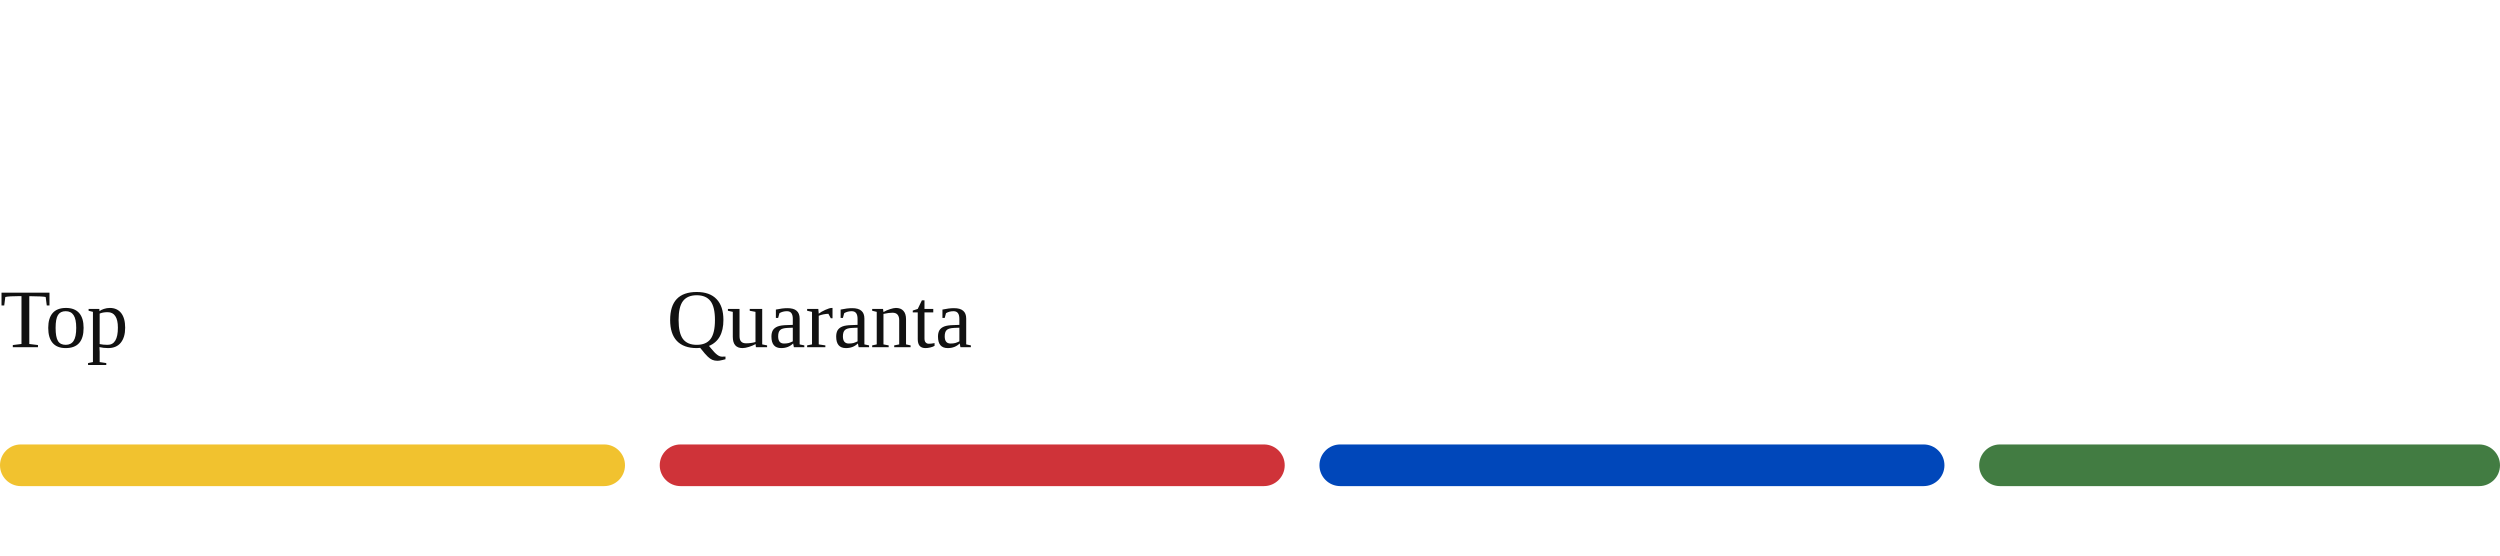
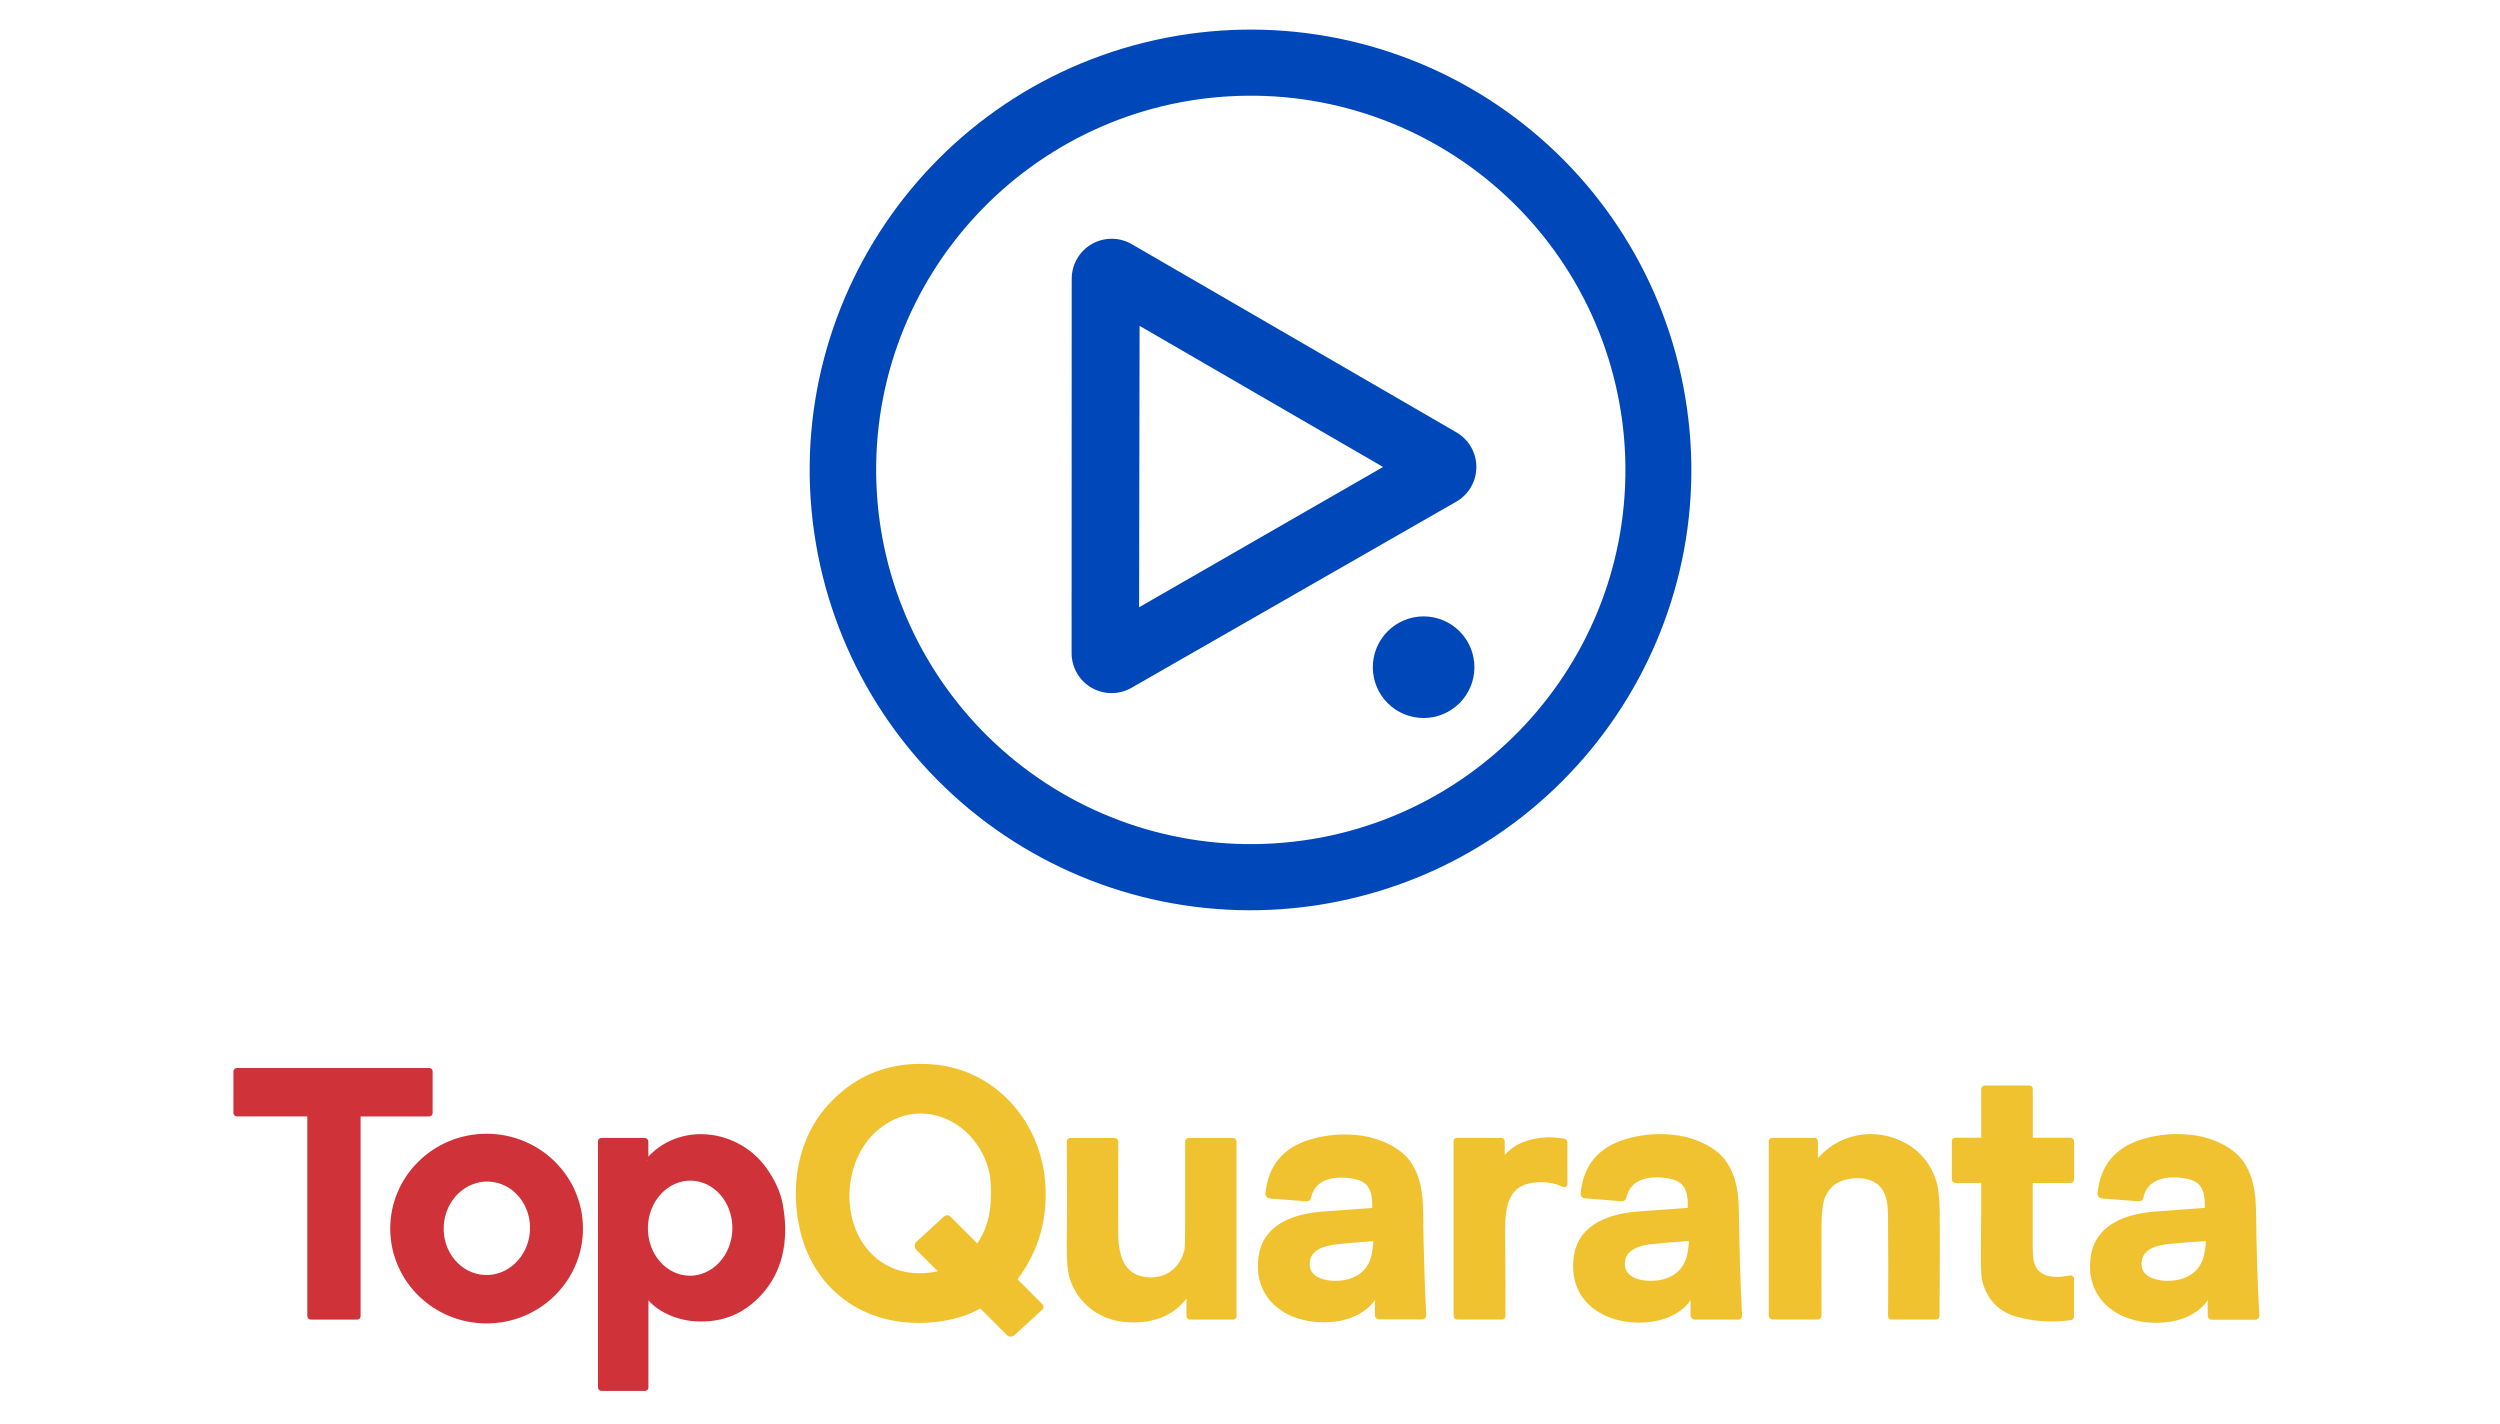
- <svg xmlns="http://www.w3.org/2000/svg" viewBox="0 0 360 80" role="img" aria-label="TopQuaranta">
-   <style>
-     .logo-top {
-       fill: var(--mm-color-black, #111111);
-       font-family: var(--mm-font-display, "Playfair Display", Georgia, serif);
-       font-weight: var(--mm-weight-bold, 700);
-       font-size: var(--mm-text-5xl, 3rem);
-     }
-     .logo-quaranta {
-       fill: var(--mm-color-black, #111111);
-       font-family: var(--mm-font-display, "Playfair Display", Georgia, serif);
-       font-weight: var(--mm-weight-bold, 700);
-       font-size: var(--mm-text-5xl, 3rem);
-     }
-     .logo-bar-1 { fill: var(--mm-color-yellow, #f1c22f); }
-     .logo-bar-2 { fill: var(--mm-color-red, #cf3339); }
-     .logo-bar-3 { fill: var(--mm-color-blue, #0047ba); }
-     .logo-bar-4 { fill: var(--mm-color-green, #427c42); }
-   </style>
-   <text class="logo-top" x="0" y="50">Top</text>
-   <text class="logo-quaranta" x="96" y="50">Quaranta</text>
-   <rect class="logo-bar-1" x="0" y="64" width="90" height="6" rx="3" />
-   <rect class="logo-bar-2" x="95" y="64" width="90" height="6" rx="3" />
-   <rect class="logo-bar-3" x="190" y="64" width="90" height="6" rx="3" />
-   <rect class="logo-bar-4" x="285" y="64" width="75" height="6" rx="3" />
+ <svg xmlns="http://www.w3.org/2000/svg" version="1.1" viewBox="0 200 1080 615" preserveAspectRatio="xMidYMid meet" xml:space="preserve" id="svg36" style="color:#cf3339" shape-rendering="geometricPrecision" width="1080" height="615">
+   <defs id="defs1">
+ </defs>
+   <g transform="matrix(1 0 0 1 540 540)" id="d71c0157-3078-43e4-8a8b-6ed37be1d707">
+ </g>
+   <g transform="matrix(1 0 0 1 398.18 718.1)" id="g2" style="stroke:currentColor;stroke-opacity:1">
+     <path style="stroke:#f1c22f;stroke-width:2;stroke-dasharray:none;stroke-linecap:butt;stroke-dashoffset:0;stroke-linejoin:miter;stroke-miterlimit:4;fill:none;fill-rule:nonzero;opacity:1;stroke-opacity:1" transform=" translate(-370.19, -690.11)" d="M 410.6 724.32 Q 424.77 705.53 422.41 681.53 C 419.94 656.34 401.09 635.24 375.65 632.89 Q 348.83 630.42 331.15 649.25 C 317.39 663.92 314.21 684.71 318.69 703.6 C 324.01 726.02 341.73 740.95 364.98 742.39 C 374.93 743 386.54 741.3 395.12 736.36 C 395.451 736.169 395.868 736.223 396.14 736.49 L 407.73 748.08 C 408.224 748.57 409.012 748.588 409.52 748.12 L 421.62 737.02 C 421.742 736.909 421.813 736.752 421.815 736.585 C 421.817 736.419 421.75 736.258 421.63 736.14 L 410.66 725.16 C 410.43 724.932 410.405 724.572 410.6 724.32" stroke-linecap="round" id="path2" />
+   </g>
+   <g transform="matrix(1 0 0 1 143.86 715.71)" id="g3" style="stroke:currentColor;stroke-opacity:1">
+     <path style="stroke:#cf3339;stroke-width:2;stroke-dasharray:none;stroke-linecap:butt;stroke-dashoffset:0;stroke-linejoin:miter;stroke-miterlimit:4;fill:none;fill-rule:nonzero;opacity:1;stroke-opacity:1" transform=" translate(-115.86, -687.71)" d="M 126.78 653.79 C 126.78 653.66 126.832 653.535 126.924 653.444 C 127.015 653.352 127.14 653.3 127.27 653.3 L 157.4 653.3 C 157.671 653.3 157.89 653.081 157.89 652.81 L 157.89 634.86 C 157.89 634.589 157.671 634.37 157.4 634.37 L 74.32 634.37 C 74.19 634.37 74.065 634.422 73.974 634.514 C 73.882 634.605 73.83 634.73 73.83 634.86 L 73.83 652.79 C 73.83 652.92 73.882 653.045 73.974 653.136 C 74.065 653.228 74.19 653.28 74.32 653.28 L 105.27 653.28 C 105.4 653.28 105.525 653.332 105.616 653.424 C 105.708 653.515 105.76 653.64 105.76 653.77 L 105.76 740.57 C 105.76 740.841 105.979 741.06 106.25 741.06 L 126.29 741.06 C 126.561 741.06 126.78 740.841 126.78 740.57 L 126.78 653.79" stroke-linecap="round" id="path3" />
+   </g>
+   <g transform="matrix(1 0 0 1 869.61 720.17)" id="g4" style="stroke:currentColor;stroke-opacity:1">
+     <path style="stroke:#f1c22f;stroke-width:2;stroke-dasharray:none;stroke-linecap:butt;stroke-dashoffset:0;stroke-linejoin:miter;stroke-miterlimit:4;fill:none;fill-rule:nonzero;opacity:1;stroke-opacity:1" transform=" translate(-841.61, -692.17)" d="M 866.98 724.43 C 866.981 724.278 866.912 724.133 866.793 724.038 C 866.674 723.943 866.519 723.906 866.37 723.94 C 861.53 725.05 854.76 725.22 851.45 721.08 C 849.24 718.31 849.16 714.24 849.13 710.5 Q 849.09 702.11 849.13 682.62 C 849.13 682.469 849.191 682.324 849.3 682.217 C 849.409 682.11 849.556 682.05 849.71 682.05 L 866.54 682.05 C 866.794 682.05 867 681.844 867 681.59 L 867 665.08 C 867 664.929 866.94 664.784 866.833 664.677 C 866.726 664.57 866.581 664.51 866.43 664.51 L 849.78 664.51 C 849.618 664.51 849.463 664.446 849.349 664.331 C 849.234 664.217 849.17 664.062 849.17 663.9 L 849.17 642.4 C 849.17 642.14 848.96 641.93 848.7 641.93 L 829.45 641.93 C 829.301 641.93 829.159 641.989 829.054 642.094 C 828.949 642.199 828.89 642.341 828.89 642.49 L 828.89 663.88 C 828.89 664.228 828.603 664.51 828.25 664.51 L 816.55 664.51 C 816.362 664.51 816.21 664.667 816.21 664.86 L 816.21 681.46 C 816.21 681.791 816.479 682.06 816.81 682.06 L 827.94 682.06 C 828.45 682.06 828.865 682.47 828.87 682.98 Q 828.92 697.15 828.74 711.03 Q 828.59 722.76 829.37 725.51 Q 832.55 736.75 843.27 739.8 Q 854.39 742.96 866.43 741.32 C 866.743 741.28 866.978 741.011 866.98 740.69 L 866.98 724.43" stroke-linecap="round" id="path4" />
+   </g>
+   <g transform="matrix(1 0 0 1 210.21 730.75)" id="g5" style="stroke:currentColor;stroke-opacity:1">
+     <path style="stroke:#cf3339;stroke-width:2;stroke-dasharray:none;stroke-linecap:butt;stroke-dashoffset:0;stroke-linejoin:miter;stroke-miterlimit:4;fill:none;fill-rule:nonzero;opacity:1;stroke-opacity:1" transform=" translate(-182.21, -702.75)" d="M 222.84 702.679 C 222.801 680.604 204.579 662.741 182.14 662.78 C 159.701 662.819 141.542 680.746 141.58 702.821 C 141.619 724.896 159.841 742.759 182.28 742.72 C 204.719 742.681 222.878 724.754 222.84 702.679" stroke-linecap="round" id="path5" />
+   </g>
+   <g transform="matrix(1 0 0 1 298.76 745.42)" id="g6" style="stroke:currentColor;stroke-opacity:1">
+     <path style="stroke:#cf3339;stroke-width:2;stroke-dasharray:none;stroke-linecap:butt;stroke-dashoffset:0;stroke-linejoin:miter;stroke-miterlimit:4;fill:none;fill-rule:nonzero;opacity:1;stroke-opacity:1" transform=" translate(-270.76, -717.42)" d="M 251.07 673.45 L 251.07 665.2 C 251.07 664.863 250.797 664.59 250.46 664.59 L 231.7 664.59 C 231.49 664.59 231.32 664.76 231.32 664.97 L 231.32 771.36 C 231.32 771.647 231.557 771.88 231.85 771.88 L 250.65 771.88 C 250.775 771.88 250.894 771.83 250.982 771.742 C 251.07 771.654 251.12 771.535 251.12 771.41 L 251.12 731.52 C 251.121 731.409 251.194 731.31 251.299 731.278 C 251.404 731.245 251.514 731.287 251.57 731.38 C 255.72 737.65 264.57 741.2 271.74 741.76 Q 289.87 743.19 301.49 729.18 C 310.11 718.8 311.6 705.3 309.11 692.18 Q 307.69 684.73 302.23 677.1 C 290.35 660.49 265.18 657.46 251.64 673.66 C 251.554 673.768 251.409 673.808 251.279 673.761 C 251.15 673.713 251.065 673.588 251.07 673.45" stroke-linecap="round" id="path6" />
+   </g>
+   <g transform="matrix(1 0 0 1 579.77 730.38)" id="g7" style="stroke:currentColor;stroke-opacity:1">
+     <path style="stroke:#f1c22f;stroke-width:2;stroke-dasharray:none;stroke-linecap:butt;stroke-dashoffset:0;stroke-linejoin:miter;stroke-miterlimit:4;fill:none;fill-rule:nonzero;opacity:1;stroke-opacity:1" transform=" translate(-551.78, -702.38)" d="M 566.98 731.24 L 566.96 740.11 C 566.96 740.333 567.047 740.546 567.203 740.704 C 567.359 740.862 567.57 740.95 567.79 740.95 L 586.47 740.97 C 586.656 740.97 586.833 740.894 586.962 740.76 C 587.09 740.626 587.158 740.445 587.15 740.26 Q 586.12 720.63 585.81 696.07 C 585.72 688.24 584.97 680.81 580.5 674.41 C 576.41 668.53 567.78 664.78 560.77 663.7 Q 549.27 661.95 538.34 665.21 Q 521.31 670.29 519.67 687.7 C 519.645 687.954 519.723 688.207 519.887 688.403 C 520.05 688.598 520.286 688.72 520.54 688.74 L 536.47 689.99 C 536.893 690.025 537.277 689.744 537.37 689.33 C 539.43 679.91 548.85 678.83 556.76 680.22 C 564.6 681.61 565.97 686.65 565.81 693.94 C 565.801 694.418 565.427 694.809 564.95 694.84 Q 557.6 695.39 543.75 696.37 C 532.15 697.2 518.8 701.14 516.74 714.68 C 514.08 732.18 527.6 742.26 543.8 742.23 Q 556.12 742.21 563.22 735.4 C 564.63 734.04 565.44 732.36 566.49 731.07 C 566.566 730.98 566.691 730.945 566.802 730.984 C 566.912 731.022 566.983 731.125 566.98 731.24" stroke-linecap="round" id="path7" />
+   </g>
+   <g transform="matrix(1 0 0 1 716.07 730.37)" id="g8" style="stroke:currentColor;stroke-opacity:1">
+     <path style="stroke:#f1c22f;stroke-width:2;stroke-dasharray:none;stroke-linecap:butt;stroke-dashoffset:0;stroke-linejoin:miter;stroke-miterlimit:4;fill:none;fill-rule:nonzero;opacity:1;stroke-opacity:1" transform=" translate(-688.06, -702.37)" d="M 703.32 731.33 L 703.31 740.22 C 703.31 740.443 703.397 740.656 703.553 740.814 C 703.709 740.972 703.92 741.06 704.14 741.06 L 722.89 741.08 C 723.077 741.08 723.257 741.003 723.386 740.867 C 723.514 740.731 723.581 740.547 723.57 740.36 Q 722.52 720.66 722.2 696.01 C 722.1 688.15 721.35 680.7 716.86 674.27 C 712.75 668.38 704.08 664.61 697.04 663.54 Q 685.5 661.79 674.53 665.07 Q 657.45 670.18 655.81 687.65 C 655.785 687.905 655.865 688.16 656.03 688.356 C 656.196 688.552 656.434 688.672 656.69 688.69 L 672.67 689.94 C 673.093 689.975 673.477 689.694 673.57 689.28 C 675.64 679.82 685.1 678.73 693.03 680.12 C 700.9 681.51 702.28 686.57 702.12 693.88 C 702.116 694.362 701.741 694.759 701.26 694.79 Q 693.88 695.34 679.99 696.34 C 668.34 697.18 654.95 701.14 652.89 714.73 C 650.23 732.3 663.8 742.41 680.07 742.37 Q 692.43 742.34 699.55 735.5 C 700.97 734.13 701.78 732.44 702.83 731.16 C 702.906 731.07 703.031 731.035 703.142 731.074 C 703.252 731.112 703.323 731.215 703.32 731.33" stroke-linecap="round" id="path8" />
+   </g>
+   <g transform="matrix(1 0 0 1 801.08 729.99)" id="g9" style="stroke:currentColor;stroke-opacity:1">
+     <path style="stroke:#f1c22f;stroke-width:2;stroke-dasharray:none;stroke-linecap:butt;stroke-dashoffset:0;stroke-linejoin:miter;stroke-miterlimit:4;fill:none;fill-rule:nonzero;opacity:1;stroke-opacity:1" transform=" translate(-773.08, -701.99)" d="M 756.33 674.61 L 756.33 664.98 C 756.33 664.866 756.286 664.757 756.207 664.676 C 756.128 664.595 756.021 664.55 755.91 664.55 L 737.62 664.55 C 737.482 664.55 737.35 664.606 737.252 664.705 C 737.155 664.805 737.1 664.939 737.1 665.08 L 737.1 740.32 C 737.1 740.723 737.422 741.05 737.82 741.05 L 757.21 741.05 C 757.586 741.05 757.89 740.746 757.89 740.37 Q 757.82 714.45 757.89 701.85 Q 757.95 692.21 759.64 688.49 Q 762.84 681.43 770.91 680.26 Q 777.68 679.27 782.2 681.81 C 787.79 684.96 788.57 691.26 788.62 697.27 Q 788.83 720.8 788.64 740.62 C 788.64 740.734 788.685 740.843 788.766 740.924 C 788.847 741.005 788.956 741.05 789.07 741.05 L 808.47 741.05 C 808.691 741.05 808.87 740.871 808.87 740.65 Q 809.1 706.51 808.96 696.01 Q 808.83 686.56 807.5 682.45 Q 804.16 672.13 795.33 667.05 C 782.25 659.51 765.91 662.45 756.67 674.73 C 756.62 674.795 756.534 674.82 756.457 674.793 C 756.38 674.765 756.329 674.692 756.33 674.61" stroke-linecap="round" id="path9" />
+   </g>
+   <g transform="matrix(1 0 0 1 939.45 730.41)" id="g10" style="stroke:currentColor;stroke-opacity:1">
+     <path style="stroke:#f1c22f;stroke-width:2;stroke-dasharray:none;stroke-linecap:butt;stroke-dashoffset:0;stroke-linejoin:miter;stroke-miterlimit:4;fill:none;fill-rule:nonzero;opacity:1;stroke-opacity:1" transform=" translate(-911.44, -702.42)" d="M 926.72 731.39 L 926.72 740.3 C 926.72 740.764 927.092 741.14 927.55 741.14 L 946.33 741.14 C 946.517 741.14 946.697 741.063 946.826 740.927 C 946.954 740.791 947.021 740.607 947.01 740.42 Q 945.94 720.69 945.6 696.01 C 945.49 688.14 944.73 680.68 940.23 674.25 C 936.11 668.35 927.43 664.59 920.38 663.52 Q 908.82 661.78 897.84 665.07 Q 880.74 670.2 879.11 687.7 C 879.085 687.955 879.165 688.21 879.33 688.406 C 879.496 688.602 879.734 688.722 879.99 688.74 L 896 689.98 C 896.422 690.014 896.806 689.728 896.9 689.31 C 898.96 679.84 908.43 678.74 916.38 680.13 C 924.26 681.51 925.64 686.58 925.49 693.9 C 925.486 694.378 925.112 694.774 924.63 694.81 Q 917.24 695.37 903.33 696.38 C 891.67 697.23 878.26 701.21 876.21 714.82 C 873.56 732.41 887.16 742.52 903.45 742.47 Q 915.83 742.43 922.95 735.57 C 924.37 734.2 925.18 732.51 926.23 731.22 C 926.306 731.13 926.431 731.095 926.542 731.134 C 926.652 731.172 926.723 731.275 926.72 731.39" stroke-linecap="round" id="path10" />
+   </g>
+   <g transform="matrix(1 0 0 1 497.49 731.45)" id="g11" style="stroke:currentColor;stroke-opacity:1">
+     <path style="stroke:#f1c22f;stroke-width:2;stroke-dasharray:none;stroke-linecap:butt;stroke-dashoffset:0;stroke-linejoin:miter;stroke-miterlimit:4;fill:none;fill-rule:nonzero;opacity:1;stroke-opacity:1" transform=" translate(-469.49, -703.45)" d="M 485.55 730.82 L 485.55 740.47 C 485.55 740.796 485.814 741.06 486.14 741.06 L 504.77 741.06 C 505.002 741.06 505.19 740.876 505.19 740.65 L 505.19 665.07 C 505.19 664.948 505.142 664.831 505.055 664.745 C 504.969 664.658 504.852 664.61 504.73 664.61 L 485.57 664.61 C 485.414 664.61 485.263 664.672 485.153 664.783 C 485.042 664.893 484.98 665.044 484.98 665.2 Q 484.95 669.39 484.97 703.01 Q 484.97 711.07 484.6 712.48 C 482.46 720.72 475.84 725.44 467.7 724.78 C 456.33 723.85 454.1 714.08 454.08 704.49 Q 454.02 682.52 454.09 665.22 C 454.09 664.883 453.817 664.61 453.48 664.61 L 434.36 664.61 C 434.226 664.61 434.097 664.664 434.003 664.76 C 433.909 664.856 433.857 664.986 433.86 665.12 Q 434.03 696.68 433.85 709.73 Q 433.7 720.12 435.28 724.65 C 438.63 734.27 447.13 740.94 457.35 742.04 C 468.53 743.24 478.71 740.2 485.02 730.66 C 485.091 730.555 485.222 730.508 485.344 730.545 C 485.465 730.582 485.549 730.693 485.55 730.82" stroke-linecap="round" id="path11" />
+   </g>
+   <g transform="matrix(1 0 0 1 652.53 730.44)" id="g12" style="stroke:currentColor;stroke-opacity:1">
+     <path style="stroke:#f1c22f;stroke-width:2;stroke-dasharray:none;stroke-linecap:butt;stroke-dashoffset:0;stroke-linejoin:miter;stroke-miterlimit:4;fill:none;fill-rule:nonzero;opacity:1;stroke-opacity:1" transform=" translate(-624.53, -702.45)" d="M 621.05 672.74 L 621.05 665.16 C 621.05 664.829 620.786 664.56 620.46 664.56 L 601.35 664.56 C 601.239 664.56 601.132 664.604 601.053 664.683 C 600.974 664.762 600.93 664.869 600.93 664.98 L 600.93 740.42 C 600.93 740.768 601.212 741.05 601.56 741.05 L 621.01 741.05 C 621.209 741.05 621.37 740.889 621.37 740.69 Q 621.41 728.23 621.24 708.77 C 621.13 697.02 620.39 683.56 634.6 681.89 Q 641.67 681.05 647.6 683.88 C 647.716 683.936 647.852 683.927 647.96 683.858 C 648.068 683.789 648.132 683.668 648.13 683.54 L 648.13 665.62 C 648.131 665.266 647.878 664.963 647.53 664.9 Q 638.77 663.33 630.89 666.13 Q 625.34 668.11 621.72 672.96 C 621.626 673.091 621.458 673.145 621.305 673.095 C 621.151 673.045 621.048 672.901 621.05 672.74" stroke-linecap="round" id="path12" />
+   </g>
+   <g transform="matrix(1 0 0 1 397.52 715.54)" id="g17" style="stroke:currentColor;stroke-opacity:1">
+     <path style="stroke:#f1c22f;stroke-width:2;stroke-dasharray:none;stroke-linecap:butt;stroke-dashoffset:0;stroke-linejoin:miter;stroke-miterlimit:4;fill:none;fill-rule:nonzero;opacity:1;stroke-opacity:1" transform=" translate(-369.52, -687.54)" d="M 378.7 721.34 L 368.52 711.17 C 368.256 710.905 368.112 710.543 368.122 710.169 C 368.131 709.795 368.293 709.442 368.57 709.19 L 380.48 698.25 C 380.889 697.879 381.517 697.892 381.91 698.28 L 393.65 710.02 C 393.821 710.193 394.061 710.28 394.304 710.257 C 394.546 710.234 394.765 710.103 394.9 709.9 Q 400.13 702.2 400.87 692.61 C 401.16 688.91 401.28 682.55 400.41 678.56 C 395.55 656.12 370.48 643.33 351.16 658.93 C 331.62 674.7 333.47 712.15 358.7 721.32 C 364.84 723.54 372.46 723.48 378.56 721.86 C 378.668 721.832 378.752 721.748 378.781 721.641 C 378.81 721.533 378.779 721.418 378.7 721.34" stroke-linecap="round" id="path17" />
+   </g>
+   <g transform="matrix(1 0 0 1 210.32 730.62)" id="g18" style="stroke:currentColor;stroke-opacity:1">
+     <path style="stroke:#cf3339;stroke-width:2;stroke-dasharray:none;stroke-linecap:butt;stroke-dashoffset:0;stroke-linejoin:miter;stroke-miterlimit:4;fill:none;fill-rule:nonzero;opacity:1;stroke-opacity:1" transform=" translate(-182.32, -702.62)" d="M 183.466 681.461 C 172.629 680.874 163.332 689.872 162.699 701.557 C 162.066 713.243 170.338 723.192 181.174 723.779 C 192.011 724.366 201.308 715.368 201.941 703.683 C 202.574 691.997 194.302 682.048 183.466 681.461" stroke-linecap="round" id="path18" />
+   </g>
+   <g transform="matrix(1 0 0 1 298.14 730.57)" id="g19" style="stroke:currentColor;stroke-opacity:1">
+     <path style="stroke:#cf3339;stroke-width:2;stroke-dasharray:none;stroke-linecap:butt;stroke-dashoffset:0;stroke-linejoin:miter;stroke-miterlimit:4;fill:none;fill-rule:nonzero;opacity:1;stroke-opacity:1" transform=" translate(-270.14, -702.57)" d="M 270.591 681.035 C 265.487 680.928 260.544 683.094 256.85 687.057 C 253.156 691.02 251.014 696.455 250.894 702.167 C 250.775 707.878 252.688 713.398 256.212 717.513 C 259.737 721.627 264.585 723.998 269.689 724.105 C 274.793 724.212 279.736 722.046 283.43 718.083 C 287.124 714.12 289.266 708.685 289.386 702.973 C 289.505 697.262 287.592 691.742 284.068 687.627 C 280.543 683.513 275.695 681.142 270.591 681.035" stroke-linecap="round" id="path19" />
+   </g>
+   <g transform="matrix(1 0 0 1 579.5 744.73)" id="g20" style="stroke:currentColor;stroke-opacity:1;fill:none">
+     <path style="stroke:#f1c22f;stroke-width:2;stroke-dasharray:none;stroke-linecap:butt;stroke-dashoffset:0;stroke-linejoin:miter;stroke-miterlimit:4;fill:none;fill-rule:nonzero;opacity:1;stroke-opacity:1" transform=" translate(-551.5, -716.73)" d="M 566.04 707.47 C 565.988 707.267 565.799 707.129 565.59 707.14 Q 556.01 707.84 549.75 708.5 C 544.18 709.09 537.23 710.85 536.81 717.45 C 536.24 726.59 548.53 727.24 554.48 725.63 Q 564.64 722.87 565.92 711.9 C 566.1 710.41 566.41 708.79 566.04 707.47" stroke-linecap="round" id="path20" />
+   </g>
+   <g transform="matrix(1 0 0 1 715.74 744.69)" id="g21" style="stroke:currentColor;stroke-opacity:1;fill:none">
+     <path style="stroke:#f1c22f;stroke-width:2;stroke-dasharray:none;stroke-linecap:butt;stroke-dashoffset:0;stroke-linejoin:miter;stroke-miterlimit:4;fill:none;fill-rule:nonzero;opacity:1;stroke-opacity:1" transform=" translate(-687.73, -716.69)" d="M 702.37 707.41 C 702.322 707.203 702.132 707.06 701.92 707.07 Q 692.28 707.75 685.98 708.4 C 680.38 708.97 673.39 710.72 672.95 717.36 C 672.35 726.55 684.7 727.24 690.69 725.64 Q 700.92 722.89 702.24 711.86 C 702.42 710.36 702.74 708.74 702.37 707.41" stroke-linecap="round" id="path21" />
+   </g>
+   <g transform="matrix(1 0 0 1 939.02 744.72)" id="g22" style="stroke:currentColor;stroke-opacity:1">
+     <path style="stroke:#f1c22f;stroke-width:2;stroke-dasharray:none;stroke-linecap:butt;stroke-dashoffset:0;stroke-linejoin:miter;stroke-miterlimit:4;fill:none;fill-rule:nonzero;opacity:1;stroke-opacity:1" transform=" translate(-911.03, -716.72)" d="M 925.74 707.45 C 925.688 707.247 925.499 707.109 925.29 707.12 Q 915.62 707.74 909.3 708.35 C 903.68 708.9 896.66 710.61 896.18 717.27 C 895.52 726.48 907.91 727.24 913.93 725.67 Q 924.2 722.97 925.58 711.92 C 925.77 710.42 926.1 708.79 925.74 707.45" stroke-linecap="round" id="path22" />
+   </g>
+   <g id="layer1" style="display:inline">
+     <g transform="translate(540.22,403.01)" id="g23">
+       <path style="opacity:1;fill:#0047ba;fill-rule:nonzero;stroke:none;stroke-width:1;stroke-linecap:butt;stroke-linejoin:miter;stroke-miterlimit:4;stroke-dasharray:none;stroke-dashoffset:0" transform="translate(-512.22,-375.01)" d="M 698.16,338.867 C 718.1,441.45 651.017,540.792 548.325,560.754 499.011,570.339 447.912,559.963 406.271,531.907 364.629,503.852 335.856,460.415 326.28,411.153 306.34,308.57 373.423,209.228 476.115,189.267 c 49.314,-9.586 100.413,0.79 142.054,28.846 41.641,28.056 70.415,71.492 79.99,120.754 z m -23.079,30.45 C 673.575,326.203 654.985,285.454 623.401,256.034 591.817,226.613 549.825,210.932 506.663,212.439 c -89.879,3.139 -160.199,78.464 -157.064,168.244 1.506,43.114 20.095,83.863 51.68,113.283 31.584,29.42 73.576,45.102 116.738,43.594 89.879,-3.139 160.199,-78.464 157.064,-168.244 z" stroke-linecap="round" id="path23" />
+     </g>
+     <g transform="translate(540.34,403)" id="g13" style="stroke:currentColor;stroke-opacity:1">
+       <path style="opacity:1;fill:none;fill-rule:nonzero;stroke:#0047ba;stroke-width:2;stroke-linecap:butt;stroke-linejoin:miter;stroke-miterlimit:4;stroke-dasharray:none;stroke-dashoffset:0;stroke-opacity:1" transform="translate(-512.34,-375)" d="M 675.081,369.317 C 673.575,326.203 654.985,285.454 623.401,256.034 591.817,226.613 549.825,210.932 506.663,212.439 c -89.879,3.139 -160.199,78.464 -157.064,168.244 1.506,43.114 20.095,83.863 51.68,113.283 31.584,29.42 73.576,45.102 116.738,43.594 89.879,-3.139 160.199,-78.464 157.064,-168.244" stroke-linecap="round" id="path13" />
+     </g>
+     <g transform="translate(540.22,403.01)" id="g1" style="stroke:currentColor;stroke-opacity:1">
+       <path style="opacity:1;fill:none;fill-rule:nonzero;stroke:#0047ba;stroke-width:2;stroke-linecap:butt;stroke-linejoin:miter;stroke-miterlimit:4;stroke-dasharray:none;stroke-dashoffset:0;stroke-opacity:1" transform="translate(-512.22,-375.01)" d="M 698.16,338.867 C 688.584,289.605 659.811,246.168 618.169,218.113 576.528,190.057 525.429,179.681 476.115,189.267 373.423,209.228 306.34,308.57 326.28,411.153 c 9.576,49.262 38.349,92.699 79.99,120.754 41.641,28.056 92.74,38.432 142.054,28.846 C 651.017,540.792 718.1,441.45 698.16,338.867" stroke-linecap="round" id="path1" />
+     </g>
+     <g transform="translate(615,488.23)" id="g25">
+       <circle style="opacity:1;fill:#0047ba;fill-rule:nonzero;stroke:none;stroke-width:1;stroke-linecap:butt;stroke-linejoin:miter;stroke-miterlimit:4;stroke-dasharray:none;stroke-dashoffset:0" cx="0" cy="0" r="20.95" id="circle24" />
+     </g>
+     <g transform="translate(615,488.23)" id="g15" style="stroke:currentColor;stroke-opacity:1">
+       <path style="opacity:1;fill:none;fill-rule:nonzero;stroke:#0047ba;stroke-width:2;stroke-linecap:butt;stroke-linejoin:miter;stroke-miterlimit:4;stroke-dasharray:none;stroke-dashoffset:0;stroke-opacity:1" transform="translate(-587,-460.23)" d="m 607.95,460.23 c 0,-5.556 -2.207,-10.885 -6.136,-14.814 C 597.885,441.487 592.556,439.28 587,439.28 c -5.556,0 -10.885,2.207 -14.814,6.136 -3.929,3.929 -6.136,9.258 -6.136,14.814 0,5.556 2.207,10.885 6.136,14.814 3.929,3.929 9.258,6.136 14.814,6.136 5.556,0 10.885,-2.207 14.814,-6.136 3.929,-3.929 6.136,-9.258 6.136,-14.814" stroke-linecap="round" id="path15" />
+     </g>
+     <g transform="translate(550.36,401.28)" id="g24">
+       <path style="opacity:1;fill:#0047ba;fill-rule:nonzero;stroke:none;stroke-width:1;stroke-linecap:butt;stroke-linejoin:miter;stroke-miterlimit:4;stroke-dasharray:none;stroke-dashoffset:0" transform="translate(-522.36,-373.27)" d="m 600.61,387.84 -140.32,80.42 c -5.036,2.886 -11.228,2.871 -16.249,-0.04 -5.022,-2.911 -8.112,-8.276 -8.111,-14.08 l 0.05,-161.74 c 0.002,-5.817 3.109,-11.19 8.15,-14.093 5.041,-2.903 11.248,-2.894 16.28,0.023 l 140.27,81.31 c 5.036,2.916 8.131,8.301 8.117,14.12 -0.015,5.82 -3.136,11.189 -8.187,14.08 z m -137.52,47.53 c -0.001,0.144 0.074,0.277 0.198,0.349 0.124,0.072 0.277,0.073 0.402,8.9e-4 l 107.19,-61.64 c 0.122,-0.072 0.198,-0.203 0.198,-0.345 0,-0.142 -0.075,-0.273 -0.198,-0.345 L 463.91,311.38 c -0.123,-0.076 -0.278,-0.08 -0.405,-0.009 -0.127,0.07 -0.205,0.204 -0.205,0.349 z" stroke-linecap="round" id="path24" />
+     </g>
+     <g transform="translate(550.36,401.28)" id="g14" style="stroke:currentColor;stroke-opacity:1">
+       <path style="opacity:1;fill:none;fill-rule:nonzero;stroke:#0047ba;stroke-width:2;stroke-linecap:butt;stroke-linejoin:miter;stroke-miterlimit:4;stroke-dasharray:none;stroke-dashoffset:0;stroke-opacity:1" transform="translate(-522.36,-373.27)" d="m 600.61,387.84 c 5.051,-2.891 8.173,-8.26 8.187,-14.08 0.014,-5.82 -3.081,-11.204 -8.117,-14.12 L 460.41,278.33 c -5.032,-2.917 -11.239,-2.926 -16.28,-0.023 -5.041,2.903 -8.148,8.276 -8.15,14.093 l -0.05,161.74 c -0.001,5.804 3.089,11.169 8.111,14.08 5.022,2.911 11.213,2.926 16.249,0.04 l 140.32,-80.42" stroke-linecap="round" id="path14" />
+     </g>
+     <g transform="translate(545.08,401.55)" id="g16" style="stroke:currentColor;stroke-opacity:1">
+       <path style="opacity:1;fill:none;fill-rule:nonzero;stroke:#0047ba;stroke-width:2;stroke-linecap:butt;stroke-linejoin:miter;stroke-miterlimit:4;stroke-dasharray:none;stroke-dashoffset:0;stroke-opacity:1" transform="translate(-517.08,-373.55)" d="m 463.09,435.37 c -0.001,0.144 0.074,0.277 0.198,0.349 0.124,0.072 0.277,0.073 0.402,8.9e-4 l 107.19,-61.64 c 0.122,-0.072 0.198,-0.203 0.198,-0.345 0,-0.142 -0.075,-0.273 -0.198,-0.345 L 463.91,311.38 c -0.123,-0.076 -0.278,-0.08 -0.405,-0.009 -0.127,0.07 -0.205,0.204 -0.205,0.349 l -0.21,123.65" stroke-linecap="round" id="path16" />
+     </g>
+     <g transform="translate(398.18,718.1)" id="g26">
+       <path style="opacity:1;fill:#f1c22f;fill-rule:nonzero;stroke:none;stroke-width:1;stroke-linecap:butt;stroke-linejoin:miter;stroke-miterlimit:4;stroke-dasharray:none;stroke-dashoffset:0" transform="translate(-370.19,-690.11)" d="m 410.66,725.16 10.97,10.98 c 0.12,0.118 0.187,0.279 0.185,0.445 -0.002,0.167 -0.072,0.324 -0.195,0.435 l -12.1,11.1 c -0.508,0.468 -1.296,0.45 -1.79,-0.04 l -11.59,-11.59 c -0.272,-0.267 -0.689,-0.321 -1.02,-0.13 -8.58,4.94 -20.19,6.64 -30.14,6.03 -23.25,-1.44 -40.97,-16.37 -46.29,-38.79 -4.48,-18.89 -1.3,-39.68 12.46,-54.35 q 17.68,-18.83 44.5,-16.36 c 25.44,2.35 44.29,23.45 46.76,48.64 q 2.36,24 -11.81,42.79 c -0.195,0.252 -0.17,0.612 0.06,0.84 z m -31.96,-3.82 -10.18,-10.17 c -0.264,-0.265 -0.408,-0.627 -0.398,-1.001 0.009,-0.374 0.171,-0.728 0.448,-0.979 l 11.91,-10.94 c 0.409,-0.371 1.037,-0.358 1.43,0.03 l 11.74,11.74 c 0.171,0.173 0.411,0.26 0.653,0.237 0.242,-0.023 0.461,-0.154 0.597,-0.357 q 5.23,-7.7 5.97,-17.29 c 0.29,-3.7 0.41,-10.06 -0.46,-14.05 -4.86,-22.44 -29.93,-35.23 -49.25,-19.63 -19.54,15.77 -17.69,53.22 7.54,62.39 6.14,2.22 13.76,2.16 19.86,0.54 0.108,-0.028 0.192,-0.112 0.221,-0.219 0.029,-0.107 -0.002,-0.222 -0.081,-0.301 z" stroke-linecap="round" id="path25" />
+     </g>
+     <g transform="translate(143.86,715.71)" id="g27">
+       <path style="opacity:1;fill:#cf3339;fill-rule:nonzero;stroke:none;stroke-width:1;stroke-linecap:butt;stroke-linejoin:miter;stroke-miterlimit:4;stroke-dasharray:none;stroke-dashoffset:0" transform="translate(-115.86,-687.71)" d="m 126.78,653.79 v 86.78 c 0,0.271 -0.219,0.49 -0.49,0.49 h -20.04 c -0.271,0 -0.49,-0.219 -0.49,-0.49 v -86.8 c 0,-0.13 -0.052,-0.255 -0.144,-0.346 -0.092,-0.092 -0.217,-0.144 -0.346,-0.144 H 74.32 c -0.13,0 -0.255,-0.052 -0.346,-0.144 C 73.882,653.045 73.83,652.92 73.83,652.79 v -17.93 c 0,-0.13 0.052,-0.255 0.144,-0.346 0.092,-0.092 0.217,-0.144 0.346,-0.144 h 83.08 c 0.271,0 0.49,0.219 0.49,0.49 v 17.95 c 0,0.271 -0.219,0.49 -0.49,0.49 h -30.13 c -0.13,0 -0.255,0.052 -0.346,0.144 -0.092,0.092 -0.144,0.217 -0.144,0.346 z" stroke-linecap="round" id="path26" />
+     </g>
+     <g transform="translate(869.61,720.17)" id="g28">
+       <path style="opacity:1;fill:#f1c22f;fill-rule:nonzero;stroke:none;stroke-width:1;stroke-linecap:butt;stroke-linejoin:miter;stroke-miterlimit:4;stroke-dasharray:none;stroke-dashoffset:0" transform="translate(-841.61,-692.17)" d="m 866.98,724.43 v 16.26 c -0.002,0.321 -0.237,0.59 -0.55,0.63 q -12.04,1.64 -23.16,-1.52 -10.72,-3.05 -13.9,-14.29 -0.78,-2.75 -0.63,-14.48 0.18,-13.88 0.13,-28.05 c -0.005,-0.51 -0.42,-0.92 -0.93,-0.92 h -11.13 c -0.331,0 -0.6,-0.269 -0.6,-0.6 v -16.6 c 0,-0.193 0.152,-0.35 0.34,-0.35 h 11.7 c 0.353,0 0.64,-0.282 0.64,-0.63 v -21.39 c 0,-0.149 0.059,-0.291 0.164,-0.396 0.105,-0.105 0.247,-0.164 0.396,-0.164 h 19.25 c 0.26,0 0.47,0.21 0.47,0.47 v 21.5 c 0,0.162 0.064,0.317 0.179,0.431 0.114,0.114 0.27,0.179 0.431,0.179 h 16.65 c 0.151,0 0.296,0.06 0.403,0.167 0.107,0.107 0.167,0.252 0.167,0.403 v 16.51 c 0,0.254 -0.206,0.46 -0.46,0.46 h -16.83 c -0.154,0 -0.301,0.06 -0.41,0.167 -0.109,0.107 -0.17,0.252 -0.17,0.403 q -0.04,19.49 0,27.88 c 0.03,3.74 0.11,7.81 2.32,10.58 3.31,4.14 10.08,3.97 14.92,2.86 0.149,-0.034 0.304,0.003 0.423,0.098 0.119,0.095 0.188,0.24 0.187,0.392 z" stroke-linecap="round" id="path27" />
+     </g>
+     <g transform="translate(210.21,730.75)" id="g29">
+       <path style="opacity:1;fill:#cf3339;fill-rule:nonzero;stroke:none;stroke-width:1;stroke-linecap:butt;stroke-linejoin:miter;stroke-miterlimit:4;stroke-dasharray:none;stroke-dashoffset:0" transform="translate(-182.21,-702.75)" d="m 222.84,702.679 c 0.038,22.075 -18.121,40.002 -40.56,40.041 -22.439,0.039 -40.661,-17.824 -40.7,-39.899 -0.038,-22.075 18.121,-40.002 40.56,-40.041 22.439,-0.039 40.661,17.824 40.7,39.899 z m -39.374,-21.218 c -10.837,-0.587 -20.134,8.411 -20.767,20.096 -0.633,11.686 7.639,21.635 18.475,22.222 10.837,0.587 20.134,-8.411 20.767,-20.096 0.633,-11.686 -7.639,-21.635 -18.475,-22.222 z" stroke-linecap="round" id="path28" />
+     </g>
+     <g transform="translate(298.76,745.42)" id="g30">
+       <path style="opacity:1;fill:#cf3339;fill-rule:nonzero;stroke:none;stroke-width:1;stroke-linecap:butt;stroke-linejoin:miter;stroke-miterlimit:4;stroke-dasharray:none;stroke-dashoffset:0" transform="translate(-270.76,-717.42)" d="m 251.07,673.45 c -0.005,0.138 0.08,0.263 0.209,0.311 0.129,0.048 0.275,0.007 0.361,-0.101 13.54,-16.2 38.71,-13.17 50.59,3.44 q 5.46,7.63 6.88,15.08 c 2.49,13.12 1,26.62 -7.62,37 q -11.62,14.01 -29.75,12.58 c -7.17,-0.56 -16.02,-4.11 -20.17,-10.38 -0.056,-0.093 -0.166,-0.135 -0.271,-0.102 -0.105,0.033 -0.178,0.132 -0.179,0.242 v 39.89 c 0,0.125 -0.05,0.244 -0.138,0.332 -0.088,0.088 -0.208,0.138 -0.332,0.138 h -18.8 c -0.293,0 -0.53,-0.233 -0.53,-0.52 V 664.97 c 0,-0.21 0.17,-0.38 0.38,-0.38 h 18.76 c 0.337,0 0.61,0.273 0.61,0.61 z m 19.521,7.585 c -5.104,-0.107 -10.047,2.059 -13.741,6.022 -3.694,3.963 -5.836,9.398 -5.956,15.11 -0.12,5.712 1.793,11.232 5.318,15.346 3.525,4.114 8.372,6.486 13.477,6.593 5.104,0.107 10.047,-2.059 13.741,-6.022 3.694,-3.963 5.836,-9.398 5.956,-15.11 0.12,-5.712 -1.793,-11.232 -5.318,-15.346 -3.525,-4.114 -8.372,-6.486 -13.477,-6.593 z" stroke-linecap="round" id="path29" />
+     </g>
+     <g transform="translate(579.77,730.38)" id="g31">
+       <path style="opacity:1;fill:#f1c22f;fill-rule:nonzero;stroke:none;stroke-width:1;stroke-linecap:butt;stroke-linejoin:miter;stroke-miterlimit:4;stroke-dasharray:none;stroke-dashoffset:0" transform="translate(-551.78,-702.38)" d="m 566.98,731.24 c 0.003,-0.115 -0.068,-0.218 -0.178,-0.256 -0.11,-0.038 -0.235,-0.004 -0.312,0.086 -1.05,1.29 -1.86,2.97 -3.27,4.33 q -7.1,6.81 -19.42,6.83 c -16.2,0.03 -29.72,-10.05 -27.06,-27.55 2.06,-13.54 15.41,-17.48 27.01,-18.31 q 13.85,-0.98 21.2,-1.53 c 0.477,-0.031 0.851,-0.422 0.86,-0.9 0.16,-7.29 -1.21,-12.33 -9.05,-13.72 -7.91,-1.39 -17.33,-0.31 -19.39,9.11 -0.093,0.414 -0.477,0.695 -0.9,0.66 l -15.93,-1.25 c -0.254,-0.02 -0.49,-0.142 -0.653,-0.337 -0.164,-0.196 -0.242,-0.449 -0.217,-0.703 q 1.64,-17.41 18.67,-22.49 10.93,-3.26 22.43,-1.51 c 7.01,1.08 15.64,4.83 19.73,10.71 4.47,6.4 5.22,13.83 5.31,21.66 q 0.31,24.56 1.34,44.19 c 0.008,0.185 -0.06,0.366 -0.188,0.5 -0.128,0.134 -0.306,0.21 -0.492,0.21 l -18.68,-0.02 c -0.22,10e-6 -0.431,-0.088 -0.587,-0.246 -0.156,-0.158 -0.243,-0.371 -0.243,-0.594 z m -0.94,-23.77 c -0.052,-0.203 -0.241,-0.341 -0.45,-0.33 q -9.58,0.7 -15.84,1.36 c -5.57,0.59 -12.52,2.35 -12.94,8.95 -0.57,9.14 11.72,9.79 17.67,8.18 q 10.16,-2.76 11.44,-13.73 c 0.18,-1.49 0.49,-3.11 0.12,-4.43 z" stroke-linecap="round" id="path30" />
+     </g>
+     <g transform="translate(716.07,730.37)" id="g32">
+       <path style="opacity:1;fill:#f1c22f;fill-rule:nonzero;stroke:none;stroke-width:1;stroke-linecap:butt;stroke-linejoin:miter;stroke-miterlimit:4;stroke-dasharray:none;stroke-dashoffset:0" transform="translate(-688.06,-702.37)" d="m 703.32,731.33 c 0.003,-0.115 -0.068,-0.218 -0.178,-0.256 -0.11,-0.038 -0.235,-0.004 -0.312,0.086 -1.05,1.28 -1.86,2.97 -3.28,4.34 q -7.12,6.84 -19.48,6.87 c -16.27,0.04 -29.84,-10.07 -27.18,-27.64 2.06,-13.59 15.45,-17.55 27.1,-18.39 q 13.89,-1 21.27,-1.55 c 0.481,-0.031 0.856,-0.428 0.86,-0.91 0.16,-7.31 -1.22,-12.37 -9.09,-13.76 -7.93,-1.39 -17.39,-0.3 -19.46,9.16 -0.093,0.414 -0.477,0.695 -0.9,0.66 l -15.98,-1.25 c -0.256,-0.018 -0.494,-0.138 -0.66,-0.334 -0.166,-0.196 -0.245,-0.451 -0.22,-0.706 q 1.64,-17.47 18.72,-22.58 10.97,-3.28 22.51,-1.53 c 7.04,1.07 15.71,4.84 19.82,10.73 4.49,6.43 5.24,13.88 5.34,21.74 q 0.32,24.65 1.37,44.35 c 0.011,0.187 -0.056,0.371 -0.184,0.507 -0.129,0.136 -0.308,0.213 -0.496,0.213 l -18.75,-0.02 c -0.22,1e-5 -0.431,-0.088 -0.587,-0.246 -0.156,-0.158 -0.243,-0.371 -0.243,-0.594 z m -0.95,-23.92 c -0.048,-0.207 -0.238,-0.35 -0.45,-0.34 q -9.64,0.68 -15.94,1.33 c -5.6,0.57 -12.59,2.32 -13.03,8.96 -0.6,9.19 11.75,9.88 17.74,8.28 q 10.23,-2.75 11.55,-13.78 c 0.18,-1.5 0.5,-3.12 0.13,-4.45 z" stroke-linecap="round" id="path31" />
+     </g>
+     <g transform="translate(801.08,729.99)" id="g33">
+       <path style="opacity:1;fill:#f1c22f;fill-rule:nonzero;stroke:none;stroke-width:1;stroke-linecap:butt;stroke-linejoin:miter;stroke-miterlimit:4;stroke-dasharray:none;stroke-dashoffset:0" transform="translate(-773.08,-701.99)" d="m 756.33,674.61 c -0.001,0.082 0.05,0.155 0.127,0.183 0.077,0.027 0.163,0.002 0.213,-0.063 9.24,-12.28 25.58,-15.22 38.66,-7.68 q 8.83,5.08 12.17,15.4 1.33,4.11 1.46,13.56 0.14,10.5 -0.09,44.64 c 0,0.221 -0.179,0.4 -0.4,0.4 h -19.4 c -0.114,0 -0.223,-0.045 -0.304,-0.126 -0.081,-0.081 -0.126,-0.19 -0.126,-0.304 q 0.19,-19.82 -0.02,-43.35 c -0.05,-6.01 -0.83,-12.31 -6.42,-15.46 q -4.52,-2.54 -11.29,-1.55 -8.07,1.17 -11.27,8.23 -1.69,3.72 -1.75,13.36 -0.07,12.6 0,38.52 c 0,0.376 -0.304,0.68 -0.68,0.68 h -19.39 c -0.398,0 -0.72,-0.327 -0.72,-0.73 v -75.24 c 0,-0.141 0.055,-0.275 0.152,-0.375 0.098,-0.099 0.23,-0.155 0.368,-0.155 h 18.29 c 0.111,0 0.218,0.045 0.297,0.126 0.079,0.081 0.123,0.19 0.123,0.304 z" stroke-linecap="round" id="path32" />
+     </g>
+     <g transform="translate(939.45,730.41)" id="g34">
+       <path style="opacity:1;fill:#f1c22f;fill-rule:nonzero;stroke:none;stroke-width:1;stroke-linecap:butt;stroke-linejoin:miter;stroke-miterlimit:4;stroke-dasharray:none;stroke-dashoffset:0" transform="translate(-911.44,-702.42)" d="m 926.23,731.22 c -1.05,1.29 -1.86,2.98 -3.28,4.35 q -7.12,6.86 -19.5,6.9 c -16.29,0.05 -29.89,-10.06 -27.24,-27.65 2.05,-13.61 15.46,-17.59 27.12,-18.44 q 13.91,-1.01 21.3,-1.57 c 0.482,-0.036 0.856,-0.432 0.86,-0.91 0.15,-7.32 -1.23,-12.39 -9.11,-13.77 -7.95,-1.39 -17.42,-0.29 -19.48,9.18 -0.094,0.418 -0.478,0.704 -0.9,0.67 l -16.01,-1.24 c -0.256,-0.018 -0.494,-0.138 -0.66,-0.334 -0.166,-0.196 -0.245,-0.451 -0.22,-0.706 q 1.63,-17.5 18.73,-22.63 10.98,-3.29 22.54,-1.55 c 7.05,1.07 15.73,4.83 19.85,10.73 4.5,6.43 5.26,13.89 5.37,21.76 q 0.34,24.68 1.41,44.41 c 0.011,0.187 -0.056,0.371 -0.184,0.507 -0.129,0.136 -0.308,0.213 -0.496,0.213 h -18.78 c -0.458,0 -0.83,-0.376 -0.83,-0.84 v -8.91 c 0.003,-0.115 -0.068,-0.218 -0.178,-0.256 -0.11,-0.038 -0.235,-0.004 -0.312,0.086 z m -0.49,-23.77 c -0.052,-0.203 -0.241,-0.341 -0.45,-0.33 q -9.67,0.62 -15.99,1.23 c -5.62,0.55 -12.64,2.26 -13.12,8.92 -0.66,9.21 11.73,9.97 17.75,8.4 q 10.27,-2.7 11.65,-13.75 c 0.19,-1.5 0.52,-3.13 0.16,-4.47 z" stroke-linecap="round" id="path33" />
+     </g>
+     <g transform="translate(497.49,731.81)" id="g35">
+       <path style="opacity:1;fill:#f1c22f;fill-rule:nonzero;stroke:none;stroke-width:1;stroke-linecap:butt;stroke-linejoin:miter;stroke-miterlimit:4;stroke-dasharray:none;stroke-dashoffset:0" transform="translate(-469.49,-703.45)" d="m 485.55,730.82 c -0.001,-0.127 -0.085,-0.238 -0.206,-0.275 -0.121,-0.037 -0.253,0.01 -0.324,0.115 -6.31,9.54 -16.49,12.58 -27.67,11.38 -10.22,-1.1 -18.72,-7.77 -22.07,-17.39 q -1.58,-4.53 -1.43,-14.92 0.18,-13.05 0.01,-44.61 c -0.003,-0.134 0.049,-0.264 0.143,-0.36 0.094,-0.096 0.223,-0.15 0.357,-0.15 h 19.12 c 0.337,0 0.61,0.273 0.61,0.61 q -0.07,17.3 -0.01,39.27 c 0.02,9.59 2.25,19.36 13.62,20.29 8.14,0.66 14.76,-4.06 16.9,-12.3 q 0.37,-1.41 0.37,-9.47 -0.02,-33.62 0.01,-37.81 c 0,-0.156 0.062,-0.307 0.173,-0.417 0.111,-0.111 0.261,-0.173 0.417,-0.173 h 19.16 c 0.122,0 0.239,0.049 0.325,0.135 0.086,0.086 0.135,0.203 0.135,0.325 v 75.58 c 0,0.226 -0.188,0.41 -0.42,0.41 h -18.63 c -0.326,0 -0.59,-0.264 -0.59,-0.59 z" stroke-linecap="round" id="path34" />
+     </g>
+     <g transform="translate(652.53,730.44)" id="g36">
+       <path style="opacity:1;fill:#f1c22f;fill-rule:nonzero;stroke:none;stroke-width:1;stroke-linecap:butt;stroke-linejoin:miter;stroke-miterlimit:4;stroke-dasharray:none;stroke-dashoffset:0" transform="translate(-624.53,-702.45)" d="m 621.05,672.74 c -0.002,0.161 0.101,0.305 0.255,0.355 0.153,0.05 0.321,-0.004 0.415,-0.135 q 3.62,-4.85 9.17,-6.83 7.88,-2.8 16.64,-1.23 c 0.348,0.063 0.601,0.366 0.6,0.72 v 17.92 c 0.002,0.128 -0.062,0.249 -0.17,0.318 -0.108,0.069 -0.244,0.078 -0.36,0.022 q -5.93,-2.83 -13,-1.99 c -14.21,1.67 -13.47,15.13 -13.36,26.88 q 0.17,19.46 0.13,31.92 c 0,0.199 -0.161,0.36 -0.36,0.36 h -19.45 c -0.348,0 -0.63,-0.282 -0.63,-0.63 v -75.44 c 0,-0.111 0.044,-0.218 0.123,-0.297 0.079,-0.079 0.186,-0.123 0.297,-0.123 h 19.11 c 0.326,0 0.59,0.269 0.59,0.6 z" stroke-linecap="round" id="path35" />
+     </g>
+   </g>
</svg>
